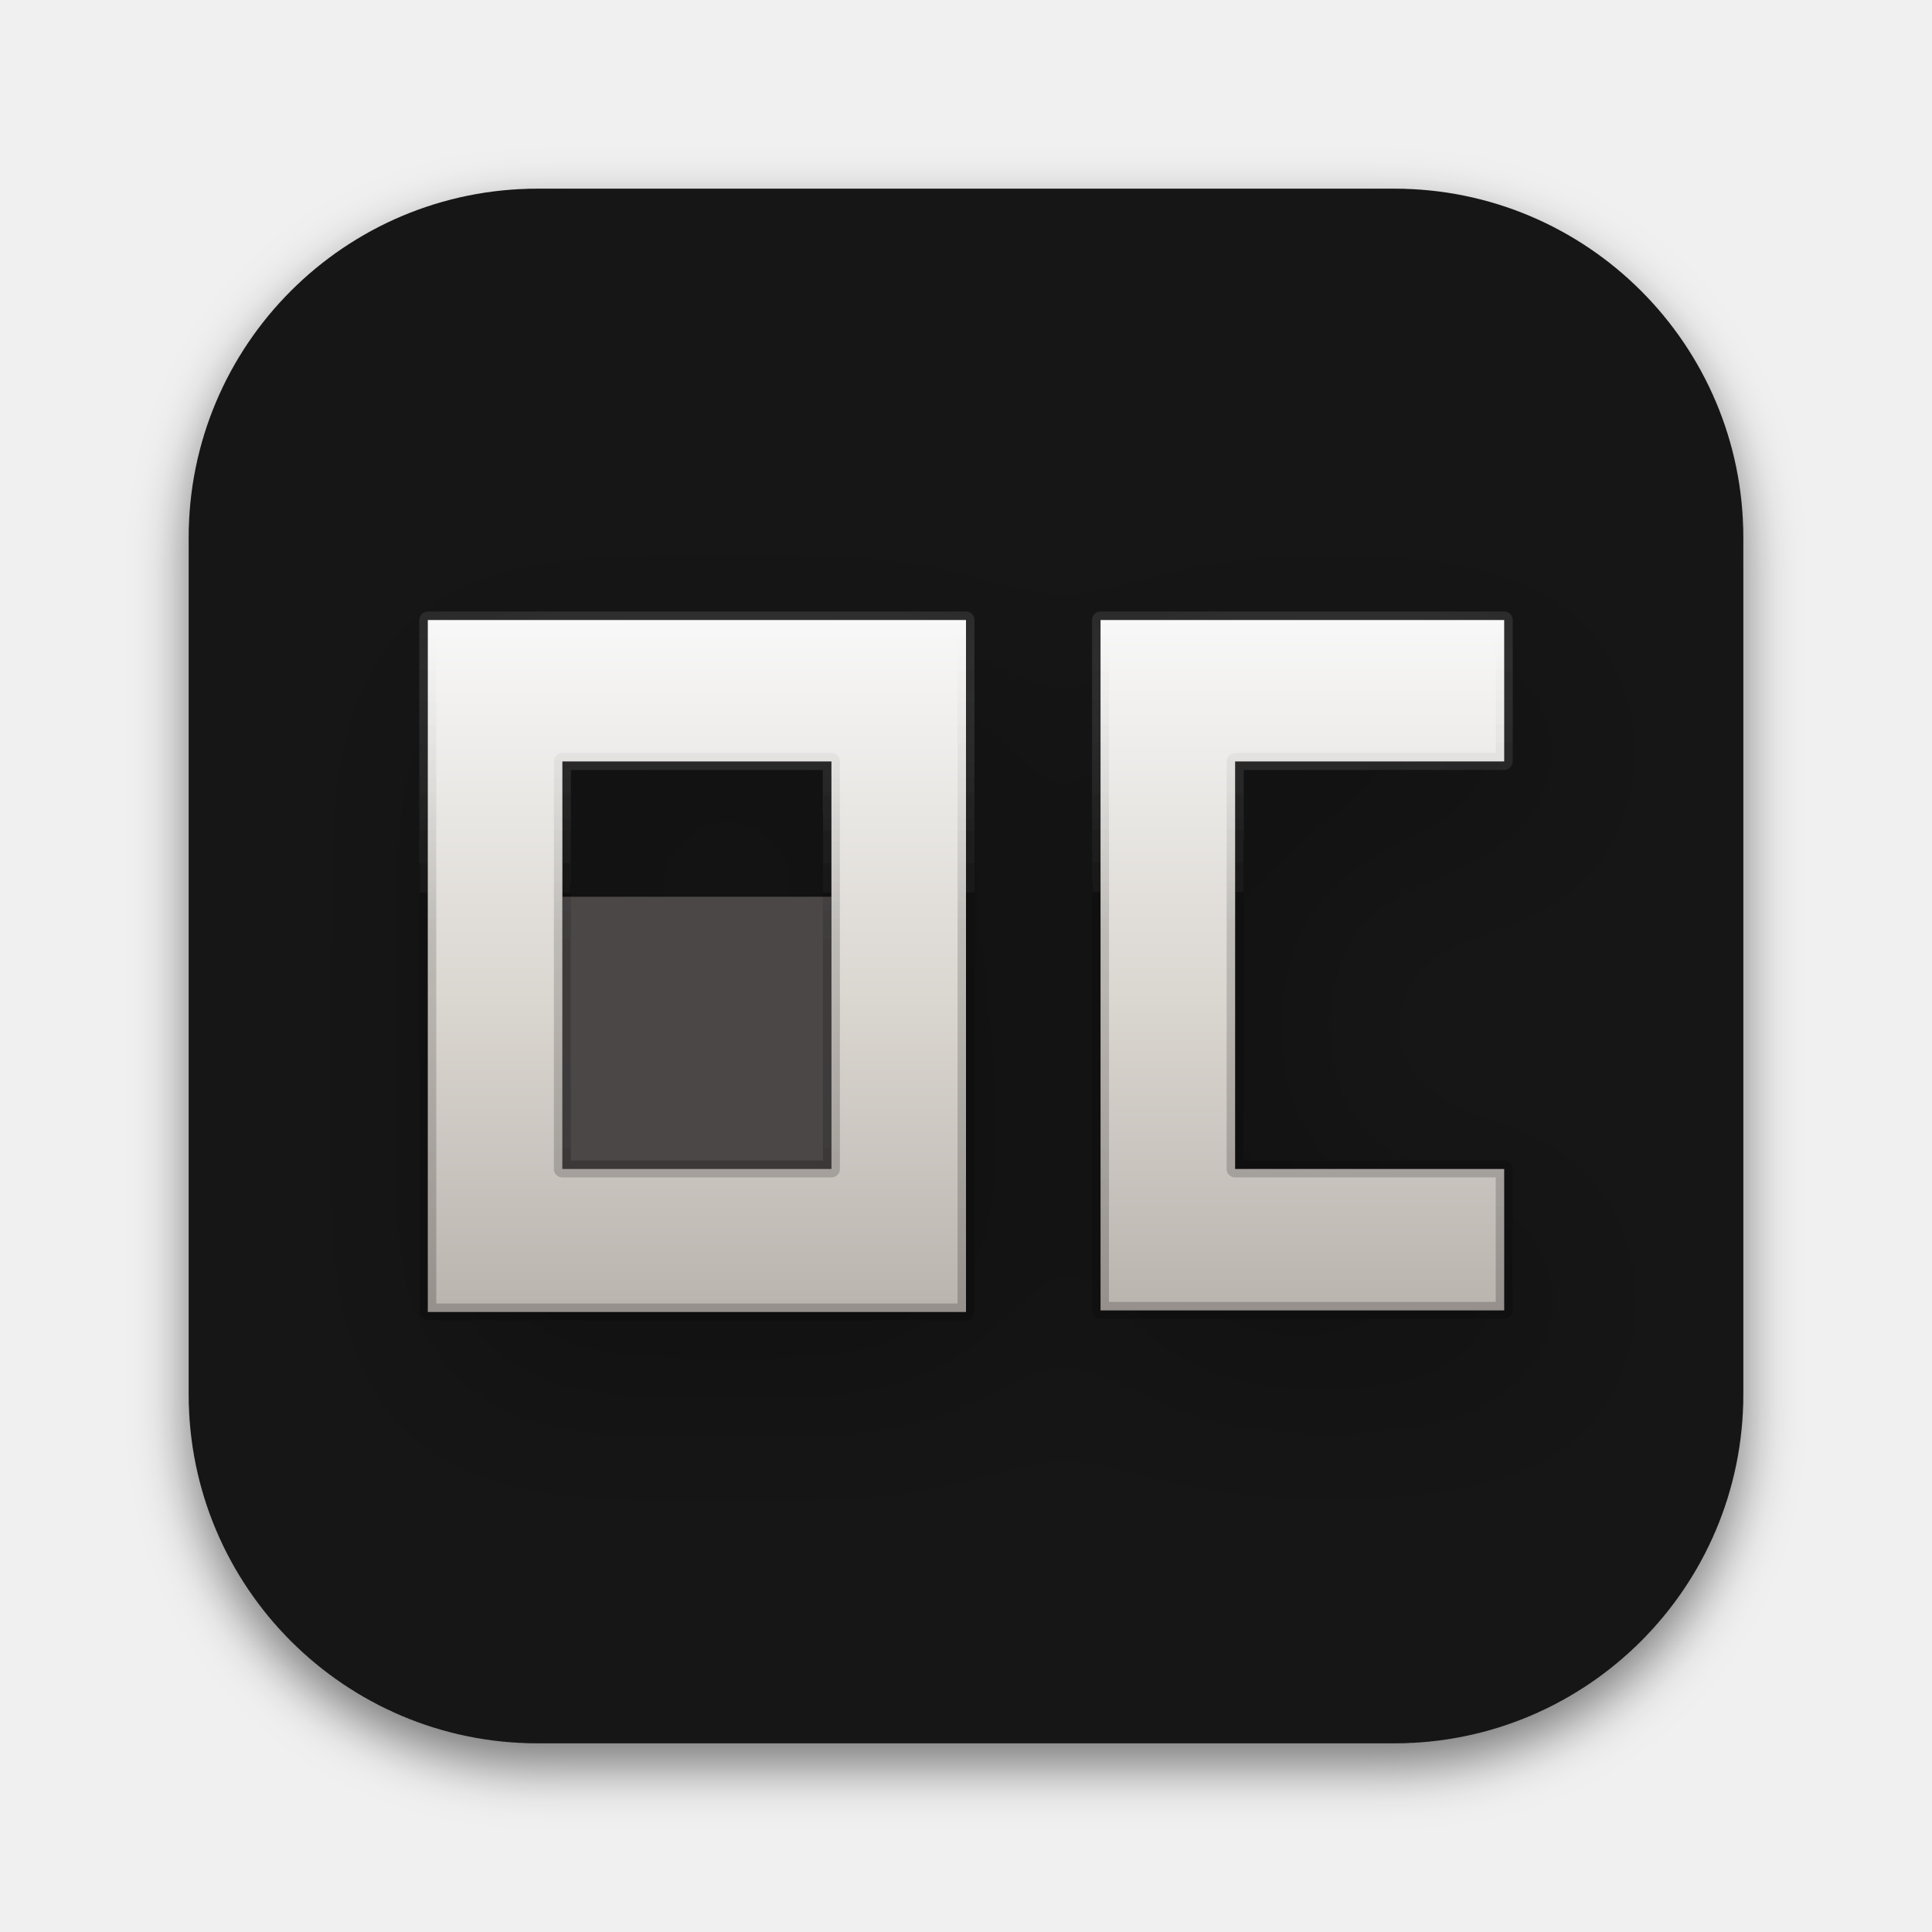
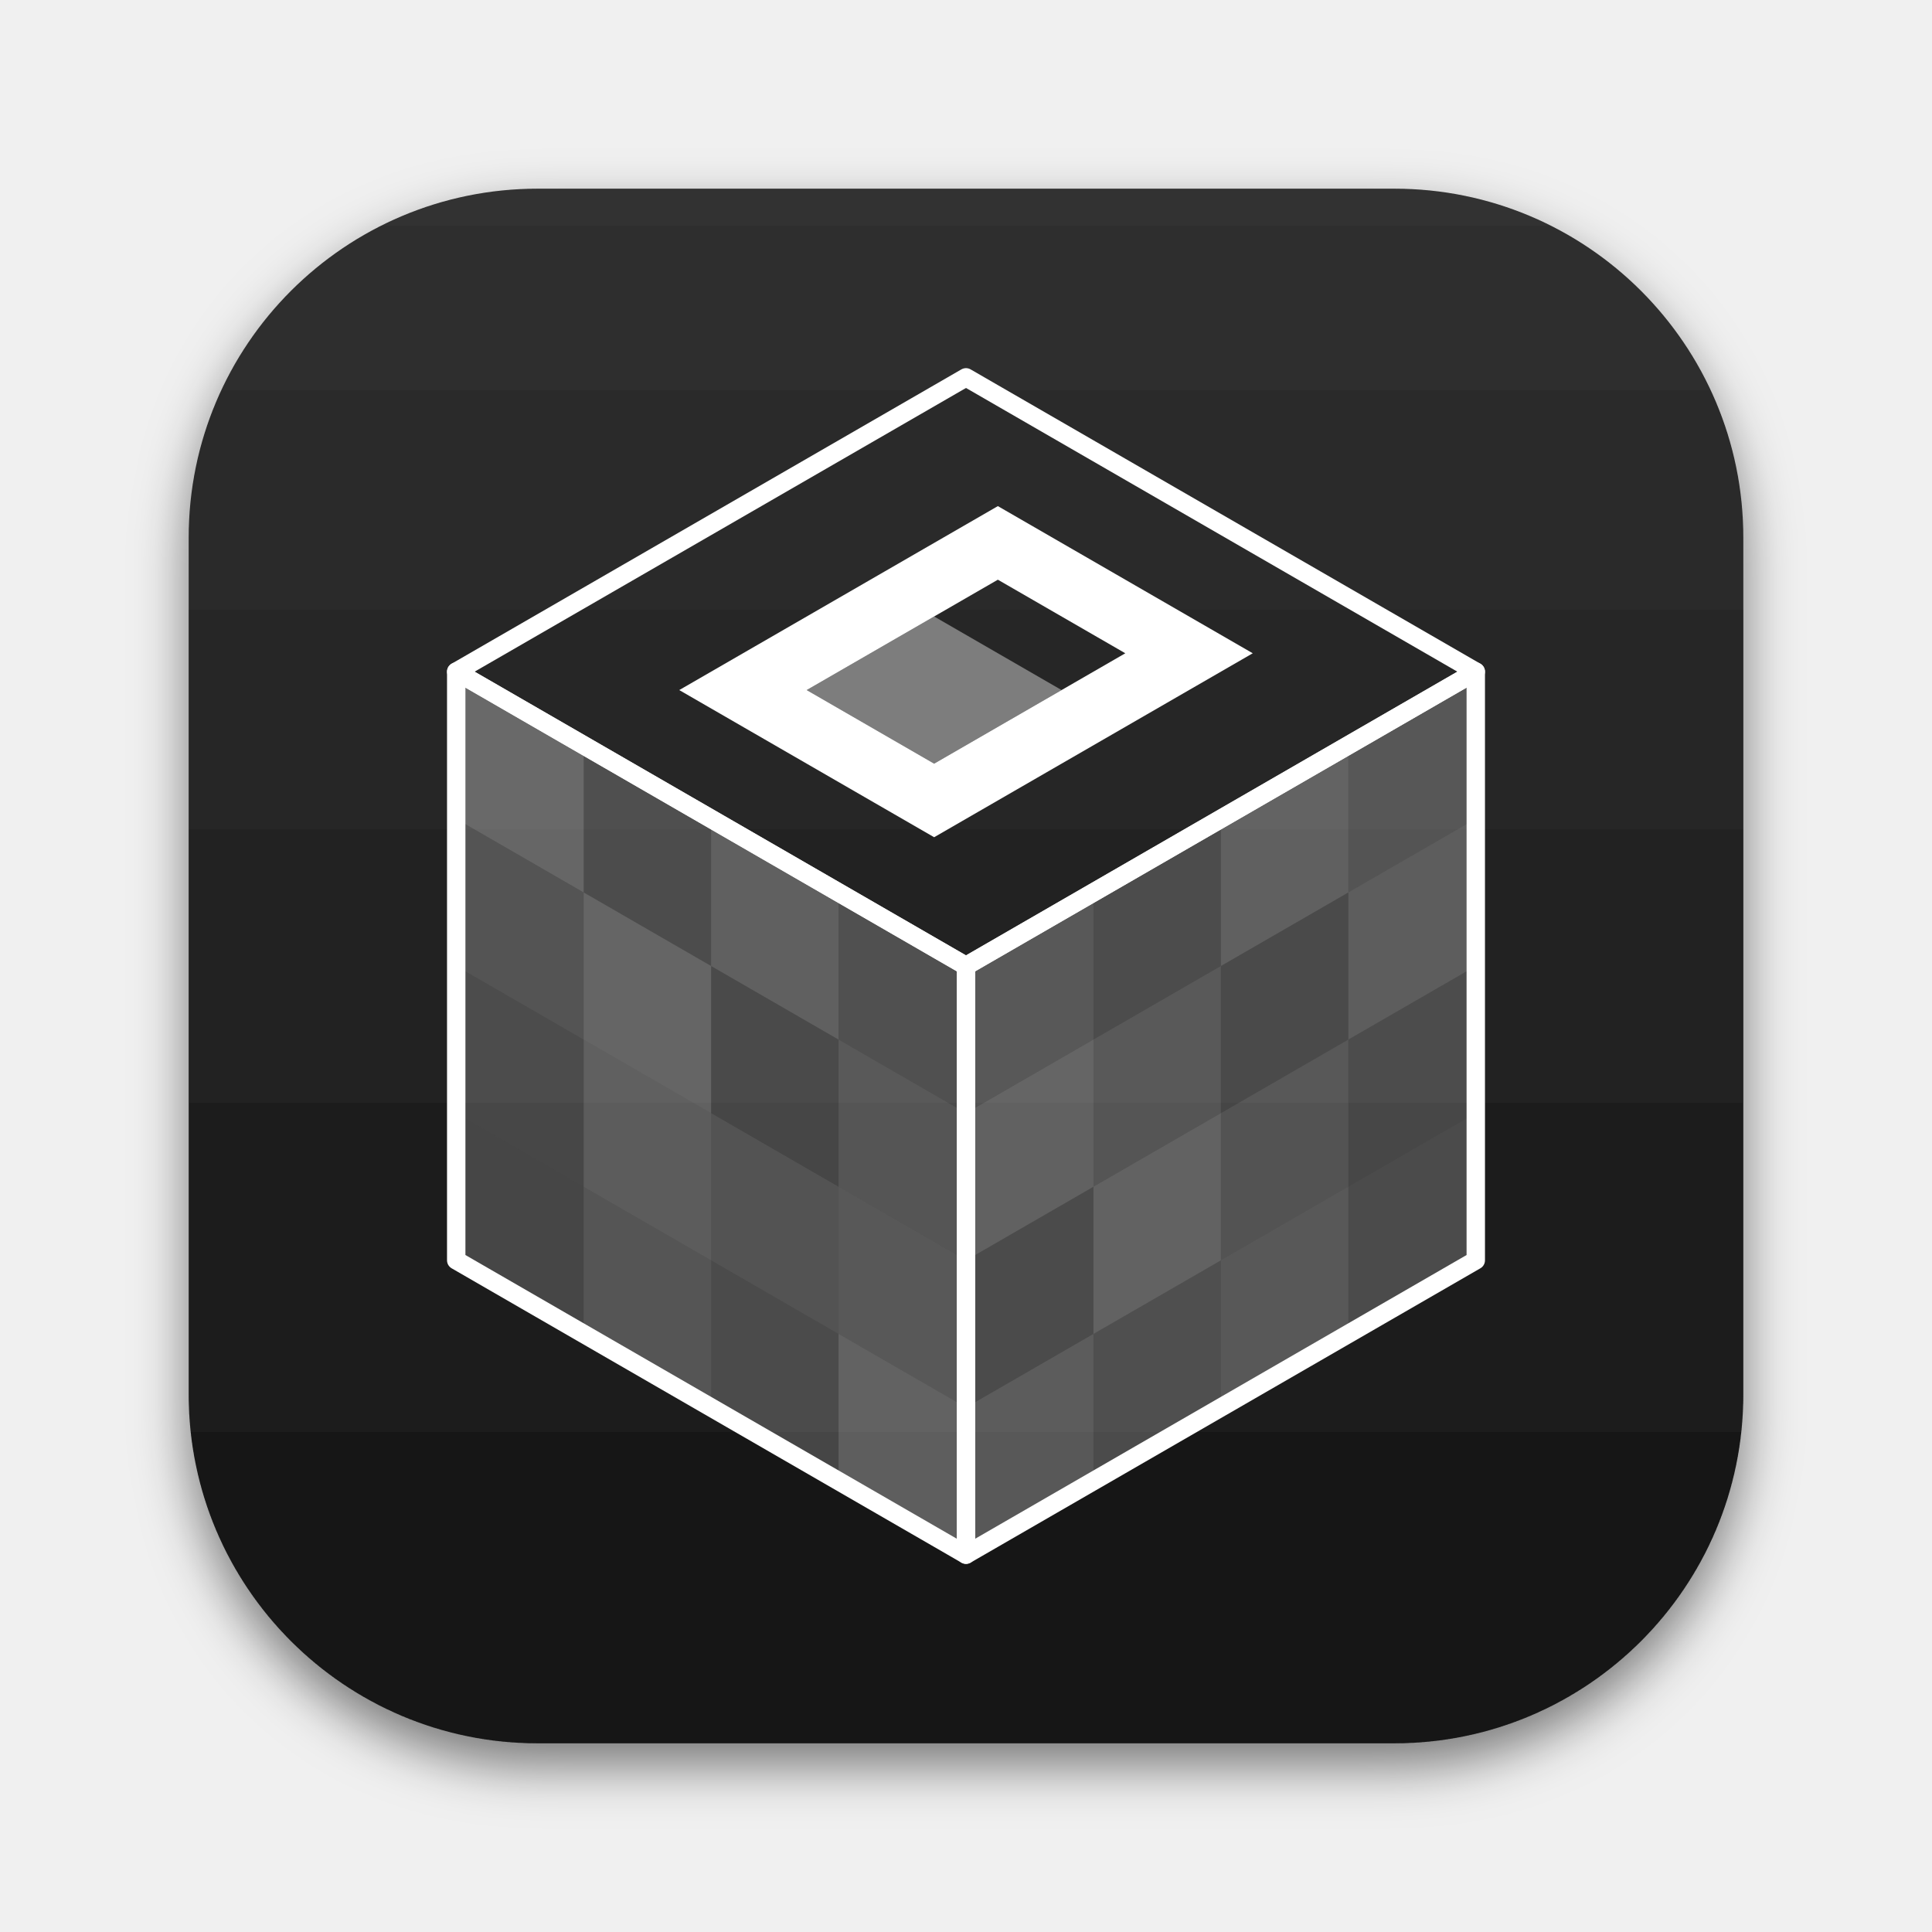
<svg xmlns="http://www.w3.org/2000/svg" width="1024" height="1024" viewBox="0 0 1024 1024">
  <defs>
    <filter id="iconShadow" x="-50%" y="-50%" width="200%" height="200%">
      <feDropShadow dx="0" dy="12" stdDeviation="14" flood-opacity="0.5" flood-color="#000000" />
    </filter>
-     <filter id="glyphShadow" x="-50%" y="-50%" width="200%" height="200%">
-       <feDropShadow dx="2" dy="4" stdDeviation="6" flood-opacity="0.28" flood-color="#000000" />
-     </filter>
-     <linearGradient id="bgGradient" gradientUnits="userSpaceOnUse" x1="0" y1="0" x2="0" y2="1">
-       <stop offset="0%" stop-color="#151313" />
-       <stop offset="100%" stop-color="#151313" />
-     </linearGradient>
-     <linearGradient id="glyphGradient" x1="0" y1="0" x2="0" y2="1">
-       <stop offset="0%" stop-color="#F8F8F8" />
-       <stop offset="55%" stop-color="#DAD6D0" />
-       <stop offset="100%" stop-color="#BAB4AF" />
-     </linearGradient>
-     <linearGradient id="glyphStrokeGradient" x1="0" y1="0" x2="0" y2="1">
-       <stop offset="0%" stop-color="#FFFFFF" stop-opacity="0.08" />
-       <stop offset="45%" stop-color="#000000" stop-opacity="0.15" />
-       <stop offset="100%" stop-color="#000000" stop-opacity="0.2" />
+     <linearGradient id="bgGradient" x1="0" y1="0" x2="0" y2="1">
+       <stop offset="0%" stop-color="#303030" />
+       <stop offset="100%" stop-color="#141414" />
    </linearGradient>
  </defs>
  <g transform="translate(100, 100)">
-     <rect x="0" y="0" width="824" height="824" rx="185" ry="185" filter="url(#iconShadow)" fill="url(#bgGradient)" />
-     <g transform="translate(412, 412) scale(8.15) translate(-35, -35.5)" filter="url(#glyphShadow)">
-       <rect x="8.75" y="31.0" width="17.5" height="20.5" fill="#4B4646" />
-       <path fill-rule="evenodd" clip-rule="evenodd" d="M0 13H35V58H0V13ZM26.25 22.196H8.75V48.701H26.25V22.196Z" fill="url(#glyphGradient)" stroke="url(#glyphStrokeGradient)" stroke-width="1.1" stroke-linejoin="round" />
-       <path d="M43.75 13H70V22.196H52.5V48.701H70V57.897H43.75V13Z" fill="url(#glyphGradient)" stroke="url(#glyphStrokeGradient)" stroke-width="1.1" stroke-linejoin="round" />
+     <rect x="0" y="0" width="824" height="824" rx="185" ry="185" fill="url(#bgGradient)" filter="url(#iconShadow)" />
+     <g transform="translate(412, 412) scale(6.5)">
+       <path d="M0 0 L-41.568 -24 L-41.568 24 L0 48 Z" fill="white" fill-opacity="0.15" stroke="white" stroke-width="1.5" stroke-linejoin="round" />
+       <path d="M0 0 L-10.392 -6 L-10.392 6 L0 12 Z" fill="white" fill-opacity="0.07" />
+       <path d="M-10.392 -6 L-20.784 -12 L-20.784 0 L-10.392 6 Z" fill="white" fill-opacity="0.16" />
+       <path d="M-20.784 -12 L-31.176 -18 L-31.176 -6 L-20.784 0 Z" fill="white" fill-opacity="0.05" />
+       <path d="M-31.176 -18 L-41.568 -24 L-41.568 -12 L-31.176 -6 Z" fill="white" fill-opacity="0.19" />
+       <path d="M0 12 L-10.392 6 L-10.392 18 L0 24 Z" fill="white" fill-opacity="0.12" />
+       <path d="M-10.392 6 L-20.784 0 L-20.784 12 L-10.392 18 Z" fill="white" fill-opacity="0.04" />
+       <path d="M-20.784 0 L-31.176 -6 L-31.176 6 L-20.784 12 Z" fill="white" fill-opacity="0.18" />
+       <path d="M-31.176 -6 L-41.568 -12 L-41.568 0 L-31.176 6 Z" fill="white" fill-opacity="0.09" />
+       <path d="M0 24 L-10.392 18 L-10.392 30 L0 36 Z" fill="white" fill-opacity="0.14" />
+       <path d="M-10.392 18 L-20.784 12 L-20.784 24 L-10.392 30 Z" fill="white" fill-opacity="0.11" />
+       <path d="M-20.784 12 L-31.176 6 L-31.176 18 L-20.784 24 Z" fill="white" fill-opacity="0.16" />
+       <path d="M-31.176 6 L-41.568 0 L-41.568 12 L-31.176 18 Z" fill="white" fill-opacity="0.05" />
+       <path d="M0 36 L-10.392 30 L-10.392 42 L0 48 Z" fill="white" fill-opacity="0.19" />
+       <path d="M-10.392 30 L-20.784 24 L-20.784 36 L-10.392 42 Z" fill="white" fill-opacity="0.07" />
+       <path d="M-20.784 24 L-31.176 18 L-31.176 30 L-20.784 36 Z" fill="white" fill-opacity="0.12" />
+       <path d="M-31.176 18 L-41.568 12 L-41.568 24 L-31.176 30 Z" fill="white" fill-opacity="0.04" />
+       <path d="M0 0 L41.568 -24 L41.568 24 L0 48 Z" fill="white" fill-opacity="0.15" stroke="white" stroke-width="1.5" stroke-linejoin="round" />
+       <path d="M0 0 L10.392 -6 L10.392 6 L0 12 Z" fill="white" fill-opacity="0.11" />
+       <path d="M10.392 -6 L20.784 -12 L20.784 0 L10.392 6 Z" fill="white" fill-opacity="0.05" />
+       <path d="M20.784 -12 L31.176 -18 L31.176 -6 L20.784 0 Z" fill="white" fill-opacity="0.16" />
+       <path d="M31.176 -18 L41.568 -24 L41.568 -12 L31.176 -6 Z" fill="white" fill-opacity="0.09" />
+       <path d="M0 12 L10.392 6 L10.392 18 L0 24 Z" fill="white" fill-opacity="0.18" />
+       <path d="M10.392 6 L20.784 0 L20.784 12 L10.392 18 Z" fill="white" fill-opacity="0.12" />
+       <path d="M20.784 0 L31.176 -6 L31.176 6 L20.784 12 Z" fill="white" fill-opacity="0.04" />
+       <path d="M31.176 -6 L41.568 -12 L41.568 0 L31.176 6 Z" fill="white" fill-opacity="0.14" />
+       <path d="M0 24 L10.392 18 L10.392 30 L0 36 Z" fill="white" fill-opacity="0.07" />
+       <path d="M10.392 18 L20.784 12 L20.784 24 L10.392 30 Z" fill="white" fill-opacity="0.19" />
+       <path d="M20.784 12 L31.176 6 L31.176 18 L20.784 24 Z" fill="white" fill-opacity="0.11" />
+       <path d="M31.176 6 L41.568 0 L41.568 12 L31.176 18 Z" fill="white" fill-opacity="0.05" />
+       <path d="M0 36 L10.392 30 L10.392 42 L0 48 Z" fill="white" fill-opacity="0.16" />
+       <path d="M10.392 30 L20.784 24 L20.784 36 L10.392 42 Z" fill="white" fill-opacity="0.09" />
+       <path d="M20.784 24 L31.176 18 L31.176 30 L20.784 36 Z" fill="white" fill-opacity="0.14" />
+       <path d="M31.176 18 L41.568 12 L41.568 24 L31.176 30 Z" fill="white" fill-opacity="0.07" />
+       <path d="M0 -48 L-41.568 -24 L0 0 L41.568 -24 Z" fill="none" stroke="white" stroke-width="1.5" stroke-linejoin="round" />
+       <g transform="matrix(0.866, 0.5, -0.866, 0.5, 0, -24) scale(0.75)">
+         <path fill-rule="evenodd" clip-rule="evenodd" d="M-16 -20 L16 -20 L16 20 L-16 20 Z M-8 -12 L-8 12 L8 12 L8 -12 Z" fill="white" />
+         <path d="M-8 -4 L8 -4 L8 12 L-8 12 Z" fill="white" fill-opacity="0.4" />
+       </g>
    </g>
  </g>
</svg>
